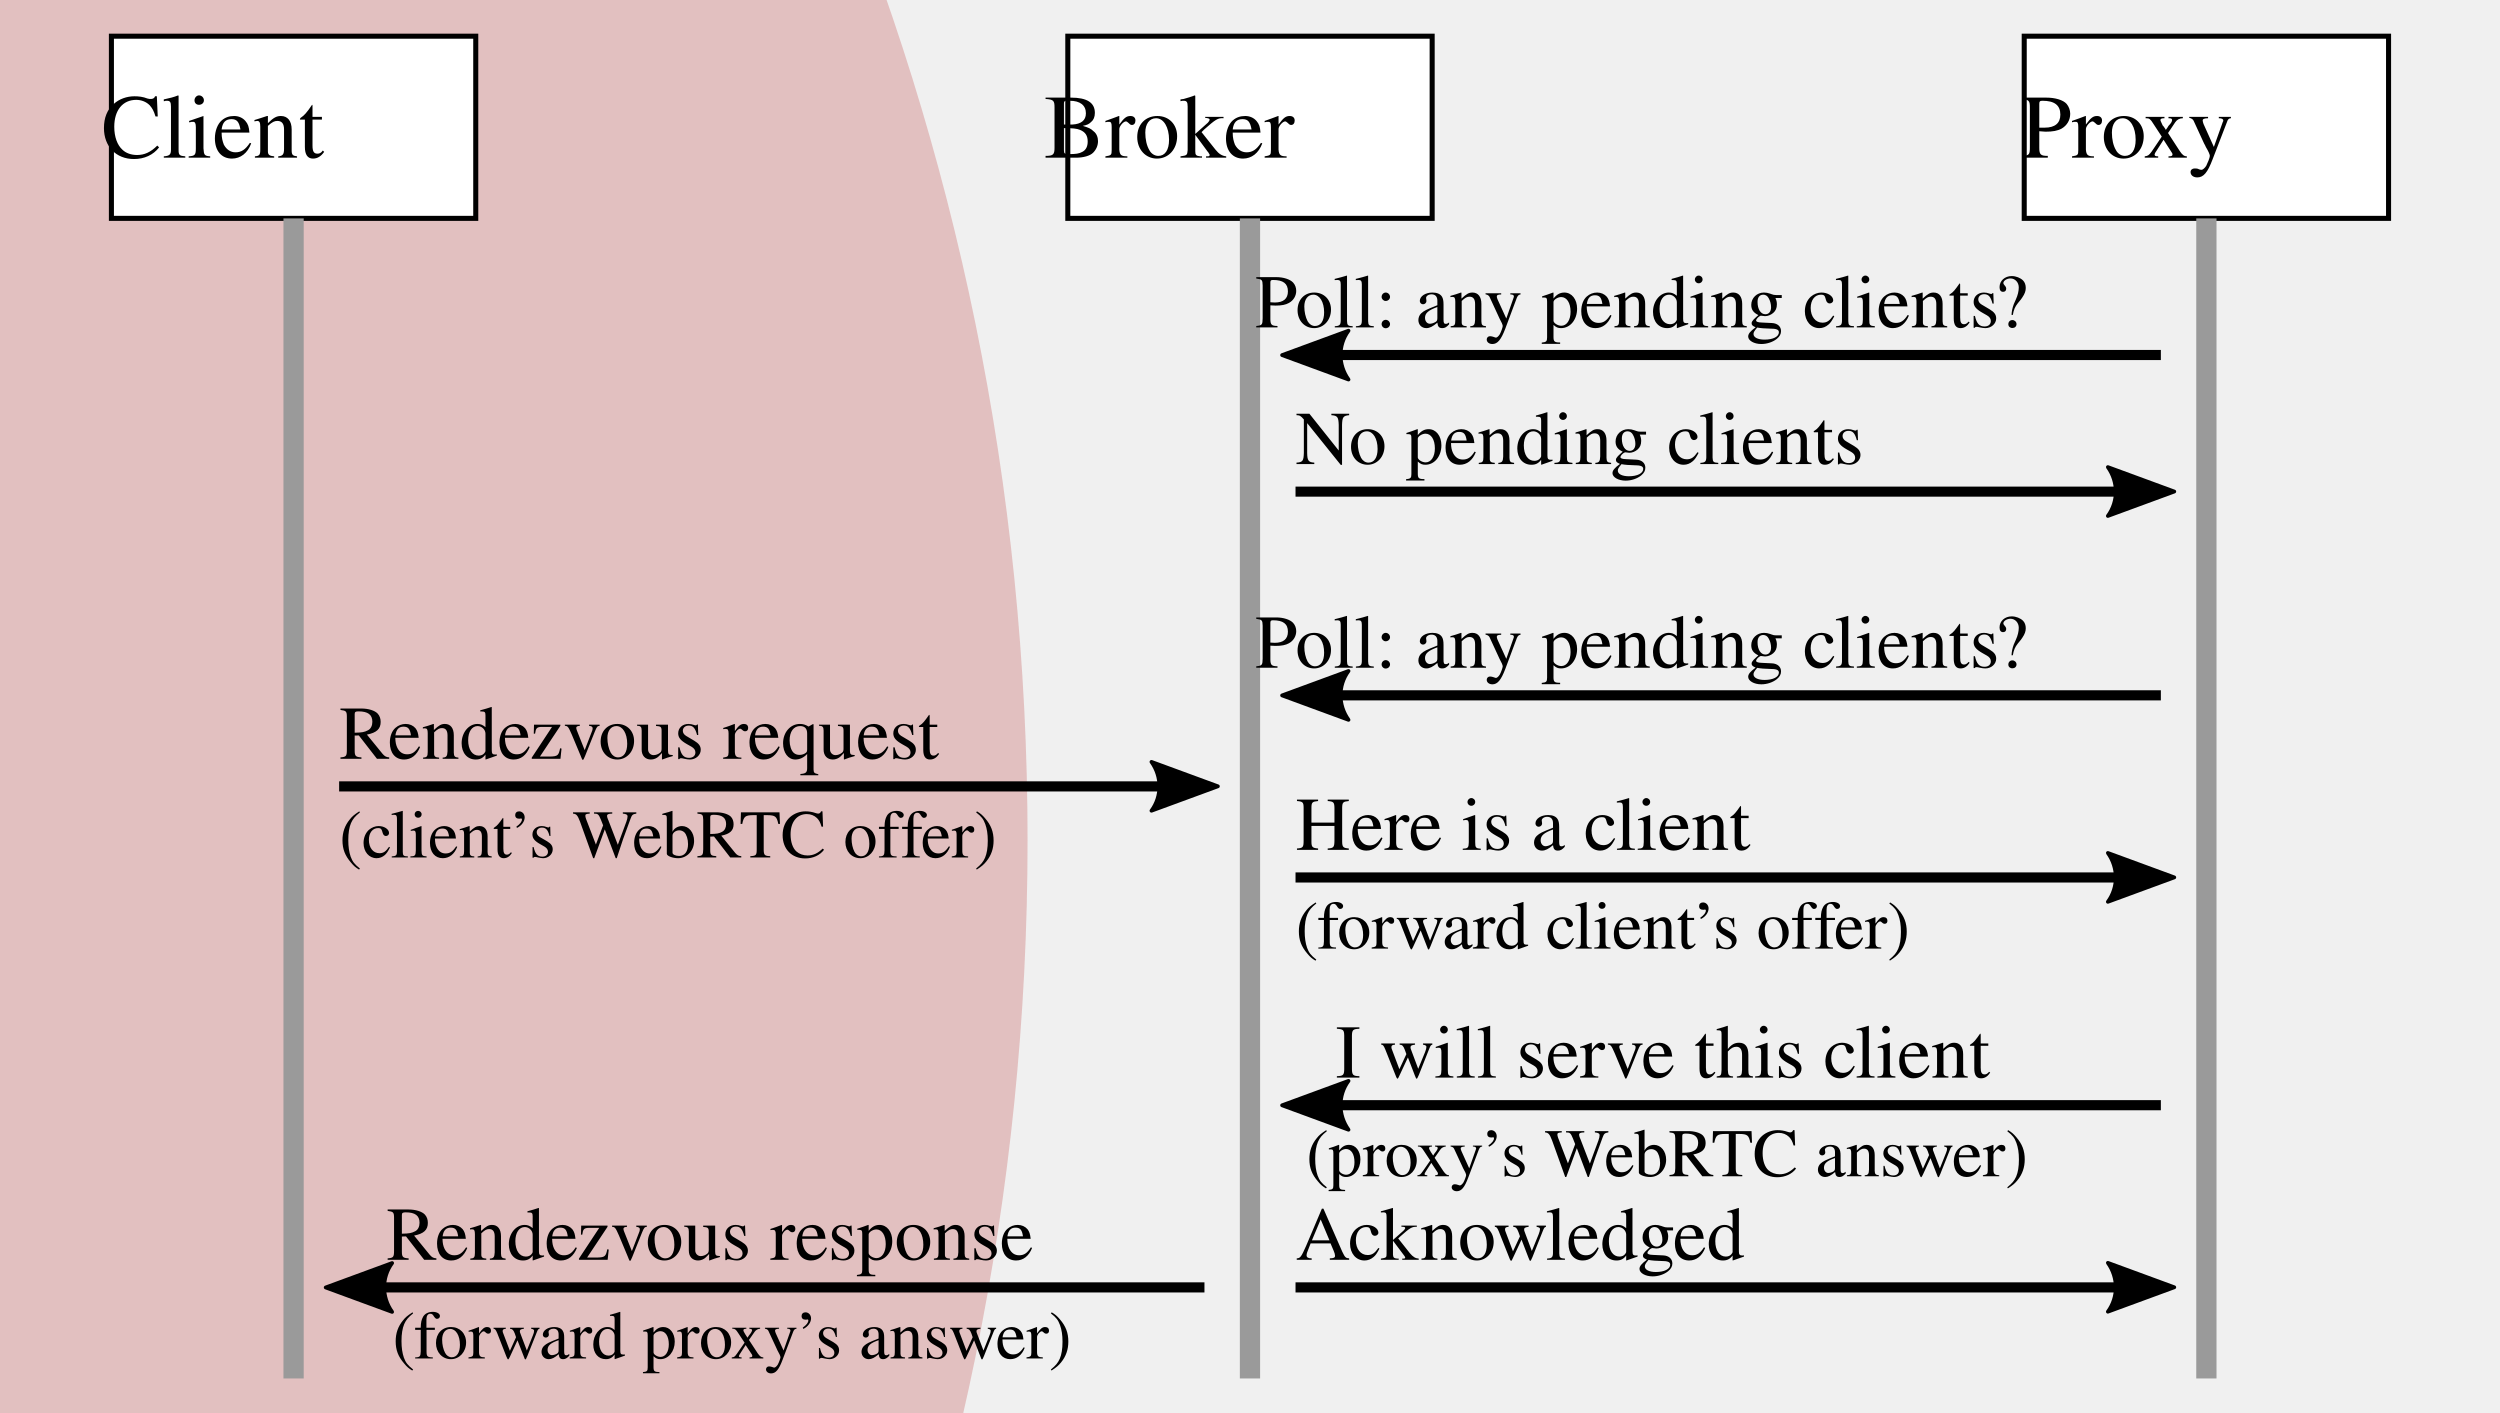
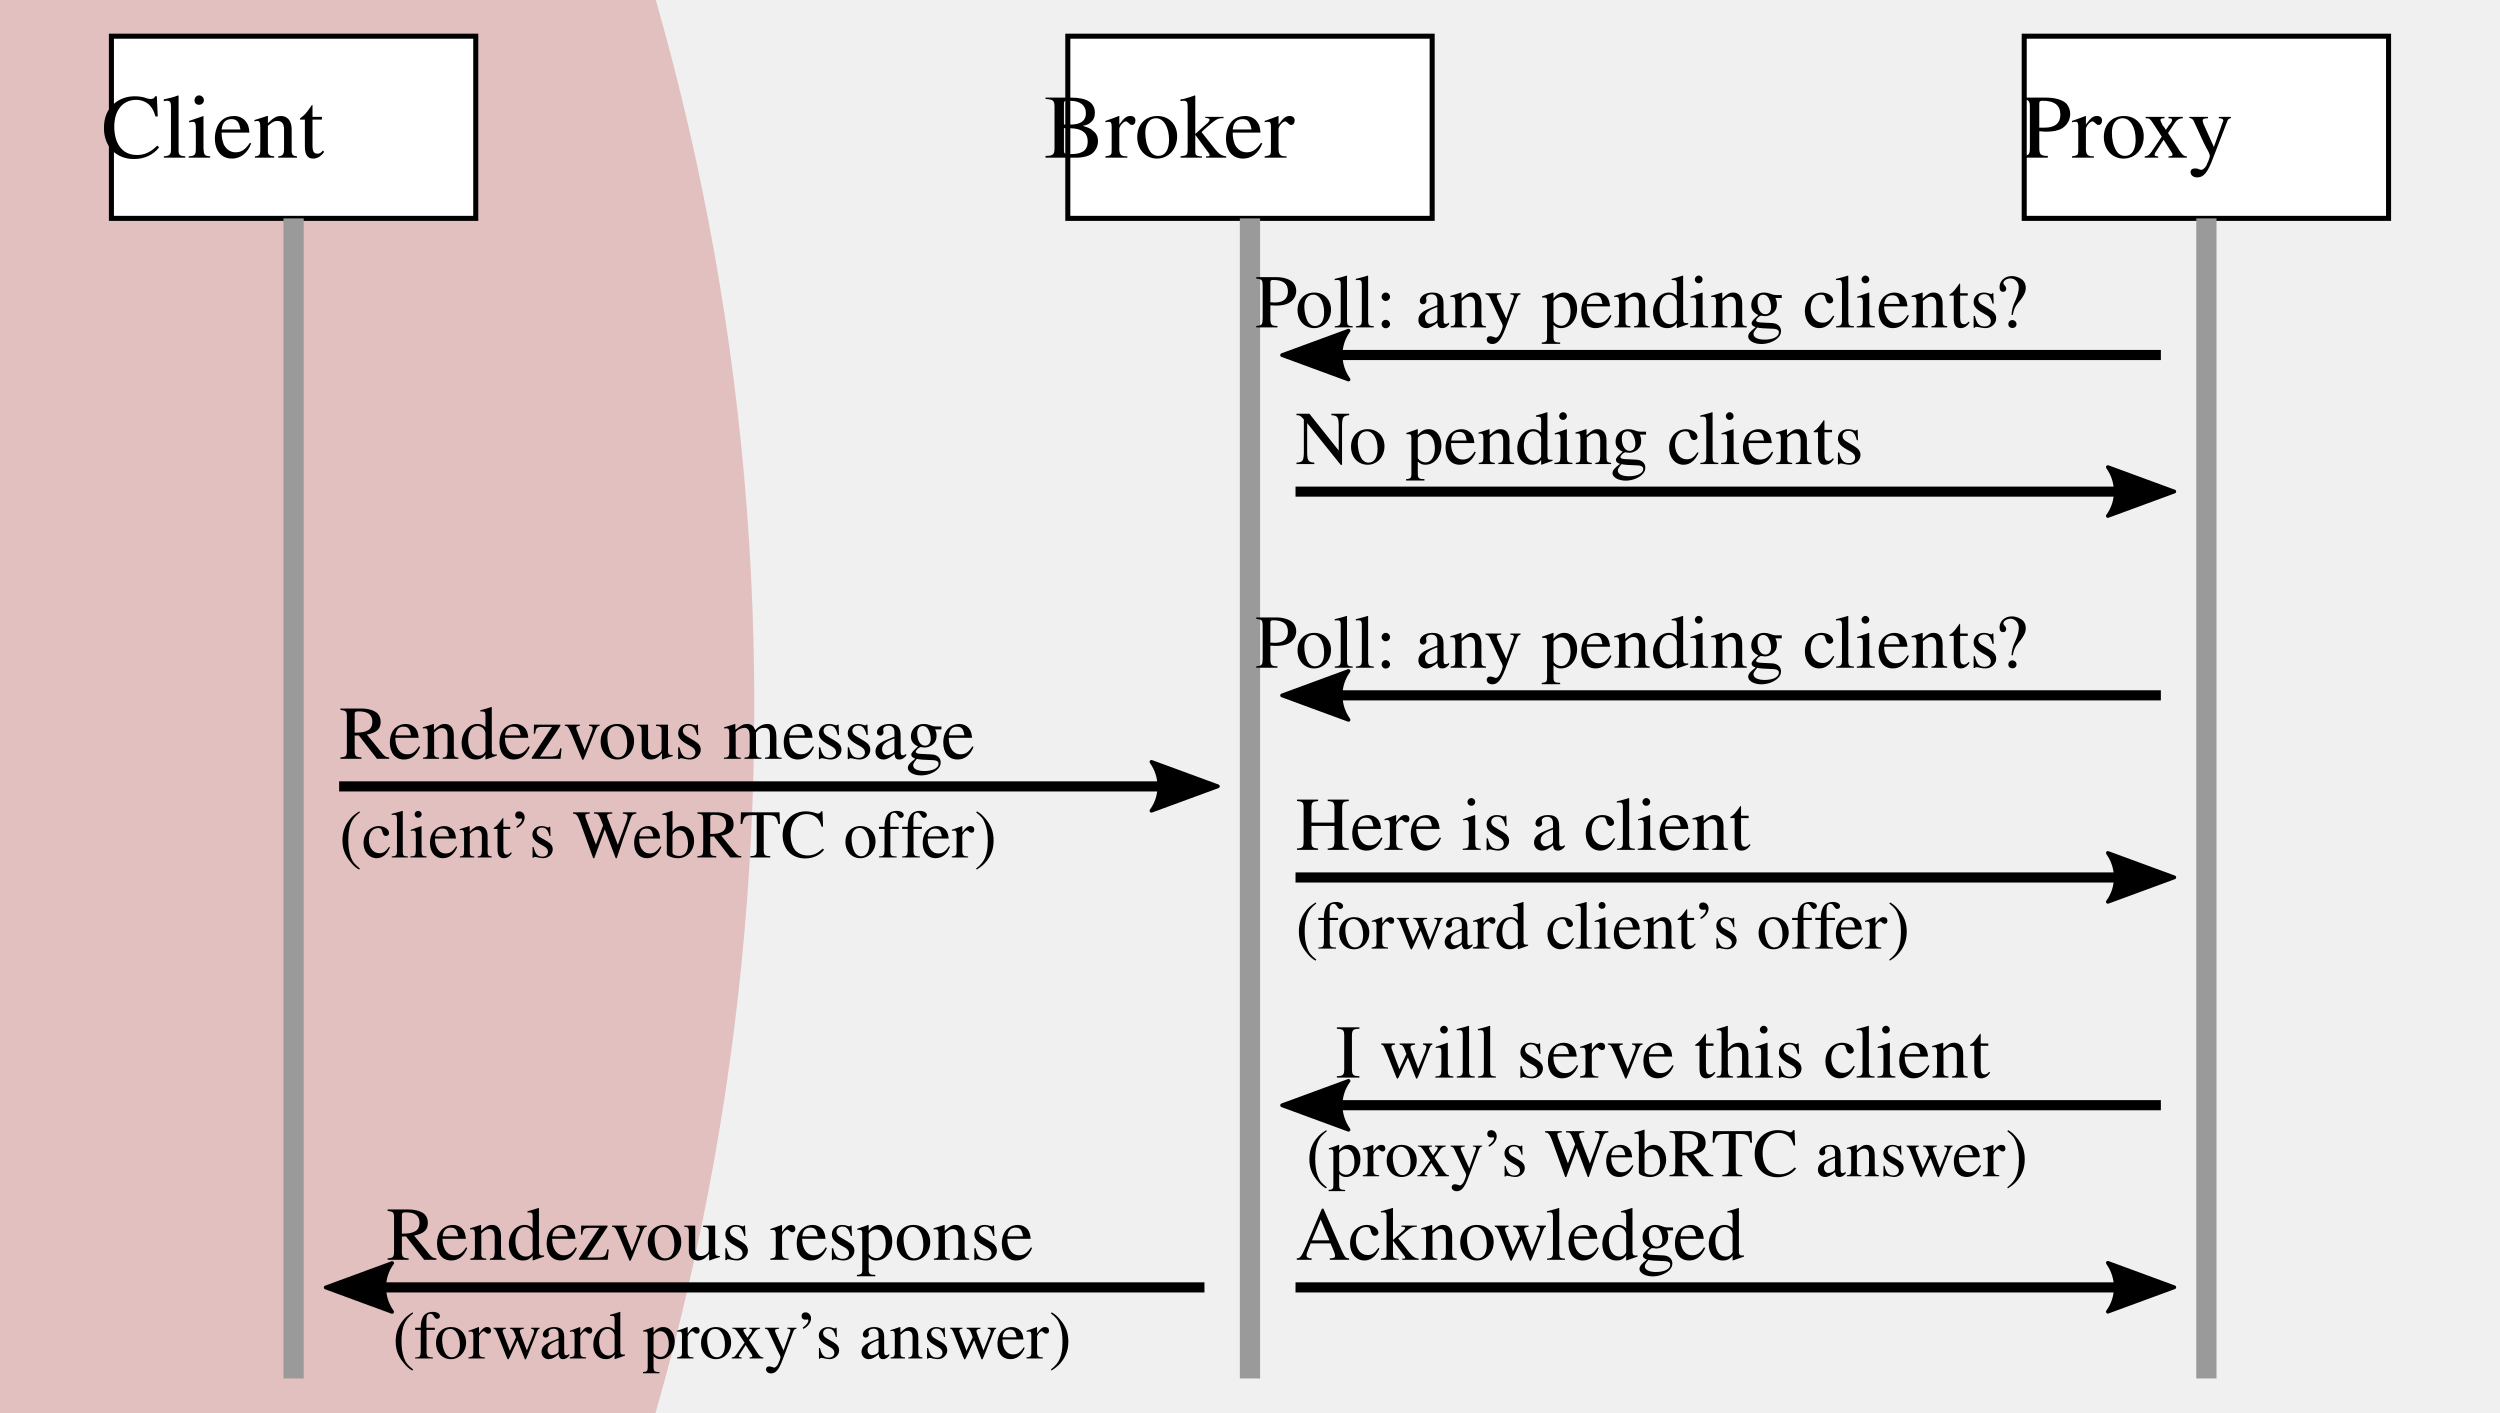
<svg xmlns="http://www.w3.org/2000/svg" xmlns:xlink="http://www.w3.org/1999/xlink" width="3.431in" height="1.938in" viewBox="0 0 87.143 49.213" version="1.1" id="svg8">
  <defs id="defs2">
    <marker style="overflow:visible" id="marker1846" refX="0" refY="0" orient="auto">
      <path transform="scale(-0.6)" d="M 8.719,4.034 -2.207,0.016 8.719,-4.002 c -1.745,2.372 -1.735,5.617 -6e-7,8.035 z" style="fill:#000000;fill-opacity:1;fill-rule:evenodd;stroke:#000000;stroke-width:0.625;stroke-linejoin:round;stroke-opacity:1" id="path1844" />
    </marker>
    <marker style="overflow:visible" id="marker1750" refX="0" refY="0" orient="auto">
      <path transform="scale(-0.6)" d="M 8.719,4.034 -2.207,0.016 8.719,-4.002 c -1.745,2.372 -1.735,5.617 -6e-7,8.035 z" style="fill:#000000;fill-opacity:1;fill-rule:evenodd;stroke:#000000;stroke-width:0.625;stroke-linejoin:round;stroke-opacity:1" id="path1748" />
    </marker>
    <marker style="overflow:visible" id="marker1662" refX="0" refY="0" orient="auto">
      <path transform="scale(-0.6)" d="M 8.719,4.034 -2.207,0.016 8.719,-4.002 c -1.745,2.372 -1.735,5.617 -6e-7,8.035 z" style="fill:#000000;fill-opacity:1;fill-rule:evenodd;stroke:#000000;stroke-width:0.625;stroke-linejoin:round;stroke-opacity:1" id="path1660" />
    </marker>
    <marker style="overflow:visible" id="marker1580" refX="0" refY="0" orient="auto">
      <path transform="scale(-0.6)" d="M 8.719,4.034 -2.207,0.016 8.719,-4.002 c -1.745,2.372 -1.735,5.617 -6e-7,8.035 z" style="fill:#000000;fill-opacity:1;fill-rule:evenodd;stroke:#000000;stroke-width:0.625;stroke-linejoin:round;stroke-opacity:1" id="path1578" />
    </marker>
    <marker style="overflow:visible" id="marker1510" refX="0" refY="0" orient="auto">
      <path transform="scale(-0.6)" d="M 8.719,4.034 -2.207,0.016 8.719,-4.002 c -1.745,2.372 -1.735,5.617 -6e-7,8.035 z" style="fill:#000000;fill-opacity:1;fill-rule:evenodd;stroke:#000000;stroke-width:0.625;stroke-linejoin:round;stroke-opacity:1" id="path1508" />
    </marker>
    <marker style="overflow:visible" id="marker1442" refX="0" refY="0" orient="auto">
      <path transform="scale(-0.6)" d="M 8.719,4.034 -2.207,0.016 8.719,-4.002 c -1.745,2.372 -1.735,5.617 -6e-7,8.035 z" style="fill:#000000;fill-opacity:1;fill-rule:evenodd;stroke:#000000;stroke-width:0.625;stroke-linejoin:round;stroke-opacity:1" id="path1440" />
    </marker>
    <marker style="overflow:visible" id="marker1380" refX="0" refY="0" orient="auto">
      <path transform="scale(-0.6)" d="M 8.719,4.034 -2.207,0.016 8.719,-4.002 c -1.745,2.372 -1.735,5.617 -6e-7,8.035 z" style="fill:#000000;fill-opacity:1;fill-rule:evenodd;stroke:#000000;stroke-width:0.625;stroke-linejoin:round;stroke-opacity:1" id="path1378" />
    </marker>
    <marker style="overflow:visible" id="Arrow2Mend" refX="0" refY="0" orient="auto">
      <path transform="scale(-0.6)" d="M 8.719,4.034 -2.207,0.016 8.719,-4.002 c -1.745,2.372 -1.735,5.617 -6e-7,8.035 z" style="fill:#000000;fill-opacity:1;fill-rule:evenodd;stroke:#000000;stroke-width:0.625;stroke-linejoin:round;stroke-opacity:1" id="path987" />
    </marker>
    <marker style="overflow:visible" id="Arrow1Lstart" refX="0" refY="0" orient="auto">
      <path transform="matrix(0.8,0,0,0.8,10,0)" style="fill:#000000;fill-opacity:1;fill-rule:evenodd;stroke:#000000;stroke-width:1pt;stroke-opacity:1" d="M 0,0 5,-5 -12.5,0 5,5 Z" id="path960" />
    </marker>
  </defs>
  <g id="layer2">
-     <circle style="fill:#aa0000;fill-opacity:0.203;stroke:none;stroke-width:0.917;stroke-linecap:square;stroke-linejoin:round" id="path833" cx="-53.514" cy="29.284" r="89.332" />
+     <circle style="fill:#aa0000;fill-opacity:0.203;stroke:none;stroke-width:0.917;stroke-linecap:square;stroke-linejoin:round" id="path833" cx="-63.039" cy="24.606" r="89.332" />
  </g>
  <g id="layer1" style="opacity:1">
    <g id="g951" transform="translate(-1.587495,-1.918376)">
      <use x="0" y="0" xlink:href="#rect854" id="use939" transform="translate(-31.75001)" width="100%" height="100%" />
      <text xml:space="preserve" style="font-style:normal;font-variant:normal;font-weight:normal;font-stretch:normal;font-size:3.175px;line-height:125%;font-family:Times;-inkscape-font-specification:Times;text-align:center;text-decoration:none;text-decoration-line:none;text-decoration-color:#000000;letter-spacing:0px;word-spacing:0px;text-anchor:middle;fill:#000000;fill-opacity:1;stroke:none;stroke-width:0.265px;stroke-linecap:butt;stroke-linejoin:miter;stroke-opacity:1;stop-color:#000000" x="11.775" y="7.412" id="text843">
        <tspan id="tspan841" x="11.775" y="7.412" style="font-style:normal;font-variant:normal;font-weight:normal;font-stretch:normal;font-size:3.175px;font-family:Times;-inkscape-font-specification:Times;fill:#000000;fill-opacity:1;stroke:none;stroke-width:0.265px">Client</tspan>
      </text>
    </g>
    <g id="g946" transform="translate(1.1621101e-8,-1.918376)">
      <rect style="vector-effect:none;fill:#ffffff;fill-opacity:1;fill-rule:evenodd;stroke:#000000;stroke-width:0.176;stroke-linecap:butt;stroke-linejoin:miter;stroke-miterlimit:4;stroke-dasharray:none;stroke-dashoffset:0;stroke-opacity:1;stop-color:#000000" id="rect854" width="12.7" height="6.35" x="37.221" y="3.175" />
      <text xml:space="preserve" style="font-style:normal;font-variant:normal;font-weight:normal;font-stretch:normal;font-size:3.175px;line-height:125%;font-family:Times;-inkscape-font-specification:Times;text-align:center;text-decoration:none;text-decoration-line:none;text-decoration-color:#000000;letter-spacing:0px;word-spacing:0px;text-anchor:middle;fill:#000000;fill-opacity:1;stroke:none;stroke-width:0.265px;stroke-linecap:butt;stroke-linejoin:miter;stroke-opacity:1;stop-color:#000000" x="43.541" y="7.412" id="text858">
        <tspan id="tspan856" x="43.541" y="7.412" style="font-style:normal;font-variant:normal;font-weight:normal;font-stretch:normal;font-size:3.175px;font-family:Times;-inkscape-font-specification:Times;fill:#000000;fill-opacity:1;stroke:none;stroke-width:0.265px">Broker</tspan>
      </text>
    </g>
    <g id="g956" transform="translate(1.587495,-1.918376)">
      <use x="0" y="0" xlink:href="#rect854" id="use941" transform="translate(31.75)" width="100%" height="100%" />
      <text xml:space="preserve" style="font-style:normal;font-variant:normal;font-weight:normal;font-stretch:normal;font-size:3.175px;line-height:125%;font-family:Times;-inkscape-font-specification:Times;text-align:center;text-decoration:none;text-decoration-line:none;text-decoration-color:#000000;letter-spacing:0px;word-spacing:0px;text-anchor:middle;fill:#000000;fill-opacity:1;stroke:none;stroke-width:0.265px;stroke-linecap:butt;stroke-linejoin:miter;stroke-opacity:1;stop-color:#000000" x="75.336" y="7.412" id="text866">
        <tspan id="tspan864" x="75.336" y="7.412" style="font-style:normal;font-variant:normal;font-weight:normal;font-stretch:normal;font-size:3.175px;font-family:Times;-inkscape-font-specification:Times;fill:#000000;fill-opacity:1;stroke:none;stroke-width:0.265px">Proxy</tspan>
      </text>
    </g>
    <path style="font-variation-settings:normal;vector-effect:none;fill:none;fill-opacity:1;fill-rule:evenodd;stroke:#9a9a9a;stroke-width:0.706;stroke-linecap:butt;stroke-linejoin:round;stroke-miterlimit:4;stroke-dasharray:none;stroke-dashoffset:0;stroke-opacity:1;stop-color:#000000" d="M 43.571,7.607 V 48.044" id="path914" />
    <use x="0" y="0" xlink:href="#path914" id="use920" transform="translate(-33.3375)" width="100%" height="100%" />
    <use x="0" y="0" xlink:href="#path914" id="use922" transform="translate(33.33749)" width="100%" height="100%" />
    <g id="g1354" transform="translate(0,9.943874)">
      <path style="font-variation-settings:normal;opacity:1;vector-effect:none;fill:none;fill-opacity:1;fill-rule:evenodd;stroke:#000000;stroke-width:0.353;stroke-linecap:butt;stroke-linejoin:round;stroke-miterlimit:4;stroke-dasharray:none;stroke-dashoffset:0;stroke-opacity:1;marker-end:url(#Arrow2Mend);stop-color:#000000;stop-opacity:1" d="M 11.821,17.463 H 41.984" id="path958" />
      <text xml:space="preserve" style="font-style:normal;font-variant:normal;font-weight:normal;font-stretch:normal;font-size:10px;line-height:130%;font-family:Times;-inkscape-font-specification:Times;font-variant-ligatures:normal;font-variant-position:normal;font-variant-caps:normal;font-variant-numeric:normal;font-variant-alternates:normal;font-variant-east-asian:normal;font-feature-settings:normal;font-variation-settings:normal;text-indent:0;text-align:start;text-decoration:none;text-decoration-line:none;text-decoration-style:solid;text-decoration-color:#000000;letter-spacing:0px;word-spacing:0px;text-transform:none;writing-mode:lr-tb;direction:ltr;text-orientation:mixed;dominant-baseline:auto;baseline-shift:baseline;text-anchor:start;white-space:normal;shape-padding:0;shape-margin:0;inline-size:0;opacity:1;vector-effect:none;fill:#000000;fill-opacity:1;stroke:none;stroke-width:1px;stroke-linecap:butt;stroke-linejoin:miter;stroke-miterlimit:4;stroke-dasharray:none;stroke-dashoffset:0;stroke-opacity:1;stop-color:#000000;stop-opacity:1" x="-8.037" y="60" id="text1280" transform="matrix(0.2645833,0,0,0.2645833,13.94771,0.6262587)">
-         <tspan id="tspan1278" x="-8.037" y="60">Rendezvous request</tspan>
+         <tspan id="tspan1278" x="-8.037" y="60">Rendezvous message</tspan>
        <tspan x="-8.037" y="73" id="tspan1282" style="font-size:9px">(client’s WebRTC offer)</tspan>
      </text>
    </g>
    <g id="g1376" transform="translate(1.1621151e-8,27.40637)">
      <path style="font-variation-settings:normal;opacity:1;vector-effect:none;fill:none;fill-opacity:1;fill-rule:evenodd;stroke:#000000;stroke-width:0.353;stroke-linecap:butt;stroke-linejoin:round;stroke-miterlimit:4;stroke-dasharray:none;stroke-dashoffset:0;stroke-opacity:1;marker-end:url(#marker1380);stop-color:#000000;stop-opacity:1" d="M 41.984,17.463 H 11.821" id="path1368" />
      <text xml:space="preserve" style="font-style:normal;font-variant:normal;font-weight:normal;font-stretch:normal;font-size:10px;line-height:130%;font-family:Times;-inkscape-font-specification:Times;font-variant-ligatures:normal;font-variant-position:normal;font-variant-caps:normal;font-variant-numeric:normal;font-variant-alternates:normal;font-variant-east-asian:normal;font-feature-settings:normal;font-variation-settings:normal;text-indent:0;text-align:end;text-decoration:none;text-decoration-line:none;text-decoration-style:solid;text-decoration-color:#000000;letter-spacing:0px;word-spacing:0px;text-transform:none;writing-mode:lr-tb;direction:ltr;text-orientation:mixed;dominant-baseline:auto;baseline-shift:baseline;text-anchor:end;white-space:normal;shape-padding:0;shape-margin:0;inline-size:0;opacity:1;vector-effect:none;fill:#000000;fill-opacity:1;stroke:none;stroke-width:1px;stroke-linecap:butt;stroke-linejoin:miter;stroke-miterlimit:4;stroke-dasharray:none;stroke-dashoffset:0;stroke-opacity:1;stop-color:#000000;stop-opacity:1" x="97.633" y="60" id="text1374" transform="matrix(0.2645833,0,0,0.2645833,16.1518,0.6262587)">
        <tspan id="tspan1370" x="97.633" y="60">Rendezvous response</tspan>
        <tspan x="97.633" y="73" id="tspan1372" style="font-size:9px">(forward proxy’s answer)</tspan>
      </text>
    </g>
    <g id="g1438" transform="translate(33.3375,6.768874)">
      <path style="font-variation-settings:normal;opacity:1;vector-effect:none;fill:none;fill-opacity:1;fill-rule:evenodd;stroke:#000000;stroke-width:0.353;stroke-linecap:butt;stroke-linejoin:round;stroke-miterlimit:4;stroke-dasharray:none;stroke-dashoffset:0;stroke-opacity:1;marker-end:url(#marker1442);stop-color:#000000;stop-opacity:1" d="M 41.984,17.463 H 11.821" id="path1430" />
      <text xml:space="preserve" style="font-style:normal;font-variant:normal;font-weight:normal;font-stretch:normal;font-size:10px;line-height:150%;font-family:Times;-inkscape-font-specification:Times;font-variant-ligatures:normal;font-variant-position:normal;font-variant-caps:normal;font-variant-numeric:normal;font-variant-alternates:normal;font-variant-east-asian:normal;font-feature-settings:normal;font-variation-settings:normal;text-indent:0;text-align:end;text-decoration:none;text-decoration-line:none;text-decoration-style:solid;text-decoration-color:#000000;letter-spacing:0px;word-spacing:0px;text-transform:none;writing-mode:lr-tb;direction:ltr;text-orientation:mixed;dominant-baseline:auto;baseline-shift:baseline;text-anchor:end;white-space:normal;shape-padding:0;shape-margin:0;inline-size:0;opacity:1;vector-effect:none;fill:#000000;fill-opacity:1;stroke:none;stroke-width:1px;stroke-linecap:butt;stroke-linejoin:miter;stroke-miterlimit:4;stroke-dasharray:none;stroke-dashoffset:0;stroke-opacity:1;stop-color:#000000;stop-opacity:1" x="97.633" y="60" id="text1436" transform="matrix(0.2645833,0,0,0.2645833,16.1518,0.6262587)">
        <tspan x="97.633" y="60" id="tspan1434">Poll: any pending clients?</tspan>
      </text>
    </g>
    <g id="g1506" transform="translate(33.3375,13.11887)">
      <path style="font-variation-settings:normal;opacity:1;vector-effect:none;fill:none;fill-opacity:1;fill-rule:evenodd;stroke:#000000;stroke-width:0.353;stroke-linecap:butt;stroke-linejoin:round;stroke-miterlimit:4;stroke-dasharray:none;stroke-dashoffset:0;stroke-opacity:1;marker-end:url(#marker1510);stop-color:#000000;stop-opacity:1" d="M 11.821,17.463 H 41.984" id="path1498" />
      <text xml:space="preserve" style="font-style:normal;font-variant:normal;font-weight:normal;font-stretch:normal;font-size:10px;line-height:130%;font-family:Times;-inkscape-font-specification:Times;font-variant-ligatures:normal;font-variant-position:normal;font-variant-caps:normal;font-variant-numeric:normal;font-variant-alternates:normal;font-variant-east-asian:normal;font-feature-settings:normal;font-variation-settings:normal;text-indent:0;text-align:start;text-decoration:none;text-decoration-line:none;text-decoration-style:solid;text-decoration-color:#000000;letter-spacing:0px;word-spacing:0px;text-transform:none;writing-mode:lr-tb;direction:ltr;text-orientation:mixed;dominant-baseline:auto;baseline-shift:baseline;text-anchor:start;white-space:normal;shape-padding:0;shape-margin:0;inline-size:0;opacity:1;vector-effect:none;fill:#000000;fill-opacity:1;stroke:none;stroke-width:1px;stroke-linecap:butt;stroke-linejoin:miter;stroke-miterlimit:4;stroke-dasharray:none;stroke-dashoffset:0;stroke-opacity:1;stop-color:#000000;stop-opacity:1" x="-8.037" y="60" id="text1504" transform="matrix(0.2645833,0,0,0.2645833,13.94771,0.6262587)">
        <tspan id="tspan1500" x="-8.037" y="60">Here is a client</tspan>
        <tspan x="-8.037" y="73" id="tspan1502" style="font-size:9px">(forward client’s offer)</tspan>
      </text>
    </g>
    <g id="g1576" transform="translate(33.3375,21.05637)">
      <path style="font-variation-settings:normal;opacity:1;vector-effect:none;fill:none;fill-opacity:1;fill-rule:evenodd;stroke:#000000;stroke-width:0.353;stroke-linecap:butt;stroke-linejoin:round;stroke-miterlimit:4;stroke-dasharray:none;stroke-dashoffset:0;stroke-opacity:1;marker-end:url(#marker1580);stop-color:#000000;stop-opacity:1" d="M 41.984,17.463 H 11.821" id="path1570" />
      <text xml:space="preserve" style="font-style:normal;font-variant:normal;font-weight:normal;font-stretch:normal;font-size:10px;line-height:130%;font-family:Times;-inkscape-font-specification:Times;font-variant-ligatures:normal;font-variant-position:normal;font-variant-caps:normal;font-variant-numeric:normal;font-variant-alternates:normal;font-variant-east-asian:normal;font-feature-settings:normal;font-variation-settings:normal;text-indent:0;text-align:end;text-decoration:none;text-decoration-line:none;text-decoration-style:solid;text-decoration-color:#000000;letter-spacing:0px;word-spacing:0px;text-transform:none;writing-mode:lr-tb;direction:ltr;text-orientation:mixed;dominant-baseline:auto;baseline-shift:baseline;text-anchor:end;white-space:normal;shape-padding:0;shape-margin:0;inline-size:0;opacity:1;vector-effect:none;fill:#000000;fill-opacity:1;stroke:none;stroke-width:1px;stroke-linecap:butt;stroke-linejoin:miter;stroke-miterlimit:4;stroke-dasharray:none;stroke-dashoffset:0;stroke-opacity:1;stop-color:#000000;stop-opacity:1" x="97.633" y="60" id="text1574" transform="matrix(0.2645833,0,0,0.2645833,16.1518,0.6262587)">
        <tspan x="97.633" y="60" id="tspan1572">I will serve this client</tspan>
        <tspan x="97.633" y="73" id="tspan1642" style="font-size:9px">(proxy’s WebRTC answer)</tspan>
      </text>
    </g>
    <g id="g1658" transform="translate(33.3375,27.40637)">
      <path style="font-variation-settings:normal;opacity:1;vector-effect:none;fill:none;fill-opacity:1;fill-rule:evenodd;stroke:#000000;stroke-width:0.353;stroke-linecap:butt;stroke-linejoin:round;stroke-miterlimit:4;stroke-dasharray:none;stroke-dashoffset:0;stroke-opacity:1;marker-end:url(#marker1662);stop-color:#000000;stop-opacity:1" d="M 11.821,17.463 H 41.984" id="path1650" />
      <text xml:space="preserve" style="font-style:normal;font-variant:normal;font-weight:normal;font-stretch:normal;font-size:10px;line-height:150%;font-family:Times;-inkscape-font-specification:Times;font-variant-ligatures:normal;font-variant-position:normal;font-variant-caps:normal;font-variant-numeric:normal;font-variant-alternates:normal;font-variant-east-asian:normal;font-feature-settings:normal;font-variation-settings:normal;text-indent:0;text-align:start;text-decoration:none;text-decoration-line:none;text-decoration-style:solid;text-decoration-color:#000000;letter-spacing:0px;word-spacing:0px;text-transform:none;writing-mode:lr-tb;direction:ltr;text-orientation:mixed;dominant-baseline:auto;baseline-shift:baseline;text-anchor:start;white-space:normal;shape-padding:0;shape-margin:0;inline-size:0;opacity:1;vector-effect:none;fill:#000000;fill-opacity:1;stroke:none;stroke-width:1px;stroke-linecap:butt;stroke-linejoin:miter;stroke-miterlimit:4;stroke-dasharray:none;stroke-dashoffset:0;stroke-opacity:1;stop-color:#000000;stop-opacity:1" x="-8.037" y="60" id="text1656" transform="matrix(0.2645833,0,0,0.2645833,13.94771,0.6262587)">
        <tspan x="-8.037" y="60" id="tspan1654">Acknowledged</tspan>
      </text>
    </g>
    <g id="g1746" transform="translate(33.3375,-5.093376)">
      <path style="font-variation-settings:normal;opacity:1;vector-effect:none;fill:none;fill-opacity:1;fill-rule:evenodd;stroke:#000000;stroke-width:0.353;stroke-linecap:butt;stroke-linejoin:round;stroke-miterlimit:4;stroke-dasharray:none;stroke-dashoffset:0;stroke-opacity:1;marker-end:url(#marker1750);stop-color:#000000;stop-opacity:1" d="M 41.984,17.463 H 11.821" id="path1740" />
      <text xml:space="preserve" style="font-style:normal;font-variant:normal;font-weight:normal;font-stretch:normal;font-size:10px;line-height:150%;font-family:Times;-inkscape-font-specification:Times;font-variant-ligatures:normal;font-variant-position:normal;font-variant-caps:normal;font-variant-numeric:normal;font-variant-alternates:normal;font-variant-east-asian:normal;font-feature-settings:normal;font-variation-settings:normal;text-indent:0;text-align:end;text-decoration:none;text-decoration-line:none;text-decoration-style:solid;text-decoration-color:#000000;letter-spacing:0px;word-spacing:0px;text-transform:none;writing-mode:lr-tb;direction:ltr;text-orientation:mixed;dominant-baseline:auto;baseline-shift:baseline;text-anchor:end;white-space:normal;shape-padding:0;shape-margin:0;inline-size:0;opacity:1;vector-effect:none;fill:#000000;fill-opacity:1;stroke:none;stroke-width:1px;stroke-linecap:butt;stroke-linejoin:miter;stroke-miterlimit:4;stroke-dasharray:none;stroke-dashoffset:0;stroke-opacity:1;stop-color:#000000;stop-opacity:1" x="97.633" y="60" id="text1744" transform="matrix(0.2645833,0,0,0.2645833,16.1518,0.6262587)">
        <tspan x="97.633" y="60" id="tspan1742">Poll: any pending clients?</tspan>
      </text>
    </g>
    <g id="g1842" transform="translate(33.3375,-0.3308765)">
      <path style="font-variation-settings:normal;opacity:1;vector-effect:none;fill:none;fill-opacity:1;fill-rule:evenodd;stroke:#000000;stroke-width:0.353;stroke-linecap:butt;stroke-linejoin:round;stroke-miterlimit:4;stroke-dasharray:none;stroke-dashoffset:0;stroke-opacity:1;marker-end:url(#marker1846);stop-color:#000000;stop-opacity:1" d="M 11.821,17.463 H 41.984" id="path1834" />
      <text xml:space="preserve" style="font-style:normal;font-variant:normal;font-weight:normal;font-stretch:normal;font-size:10px;line-height:150%;font-family:Times;-inkscape-font-specification:Times;font-variant-ligatures:normal;font-variant-position:normal;font-variant-caps:normal;font-variant-numeric:normal;font-variant-alternates:normal;font-variant-east-asian:normal;font-feature-settings:normal;font-variation-settings:normal;text-indent:0;text-align:start;text-decoration:none;text-decoration-line:none;text-decoration-style:solid;text-decoration-color:#000000;letter-spacing:0px;word-spacing:0px;text-transform:none;writing-mode:lr-tb;direction:ltr;text-orientation:mixed;dominant-baseline:auto;baseline-shift:baseline;text-anchor:start;white-space:normal;shape-padding:0;shape-margin:0;inline-size:0;opacity:1;vector-effect:none;fill:#000000;fill-opacity:1;stroke:none;stroke-width:1px;stroke-linecap:butt;stroke-linejoin:miter;stroke-miterlimit:4;stroke-dasharray:none;stroke-dashoffset:0;stroke-opacity:1;stop-color:#000000;stop-opacity:1" x="-8.037" y="60" id="text1840" transform="matrix(0.2645833,0,0,0.2645833,13.94771,0.6262587)">
        <tspan x="-8.037" y="60" id="tspan1838">No pending clients</tspan>
      </text>
    </g>
  </g>
</svg>
